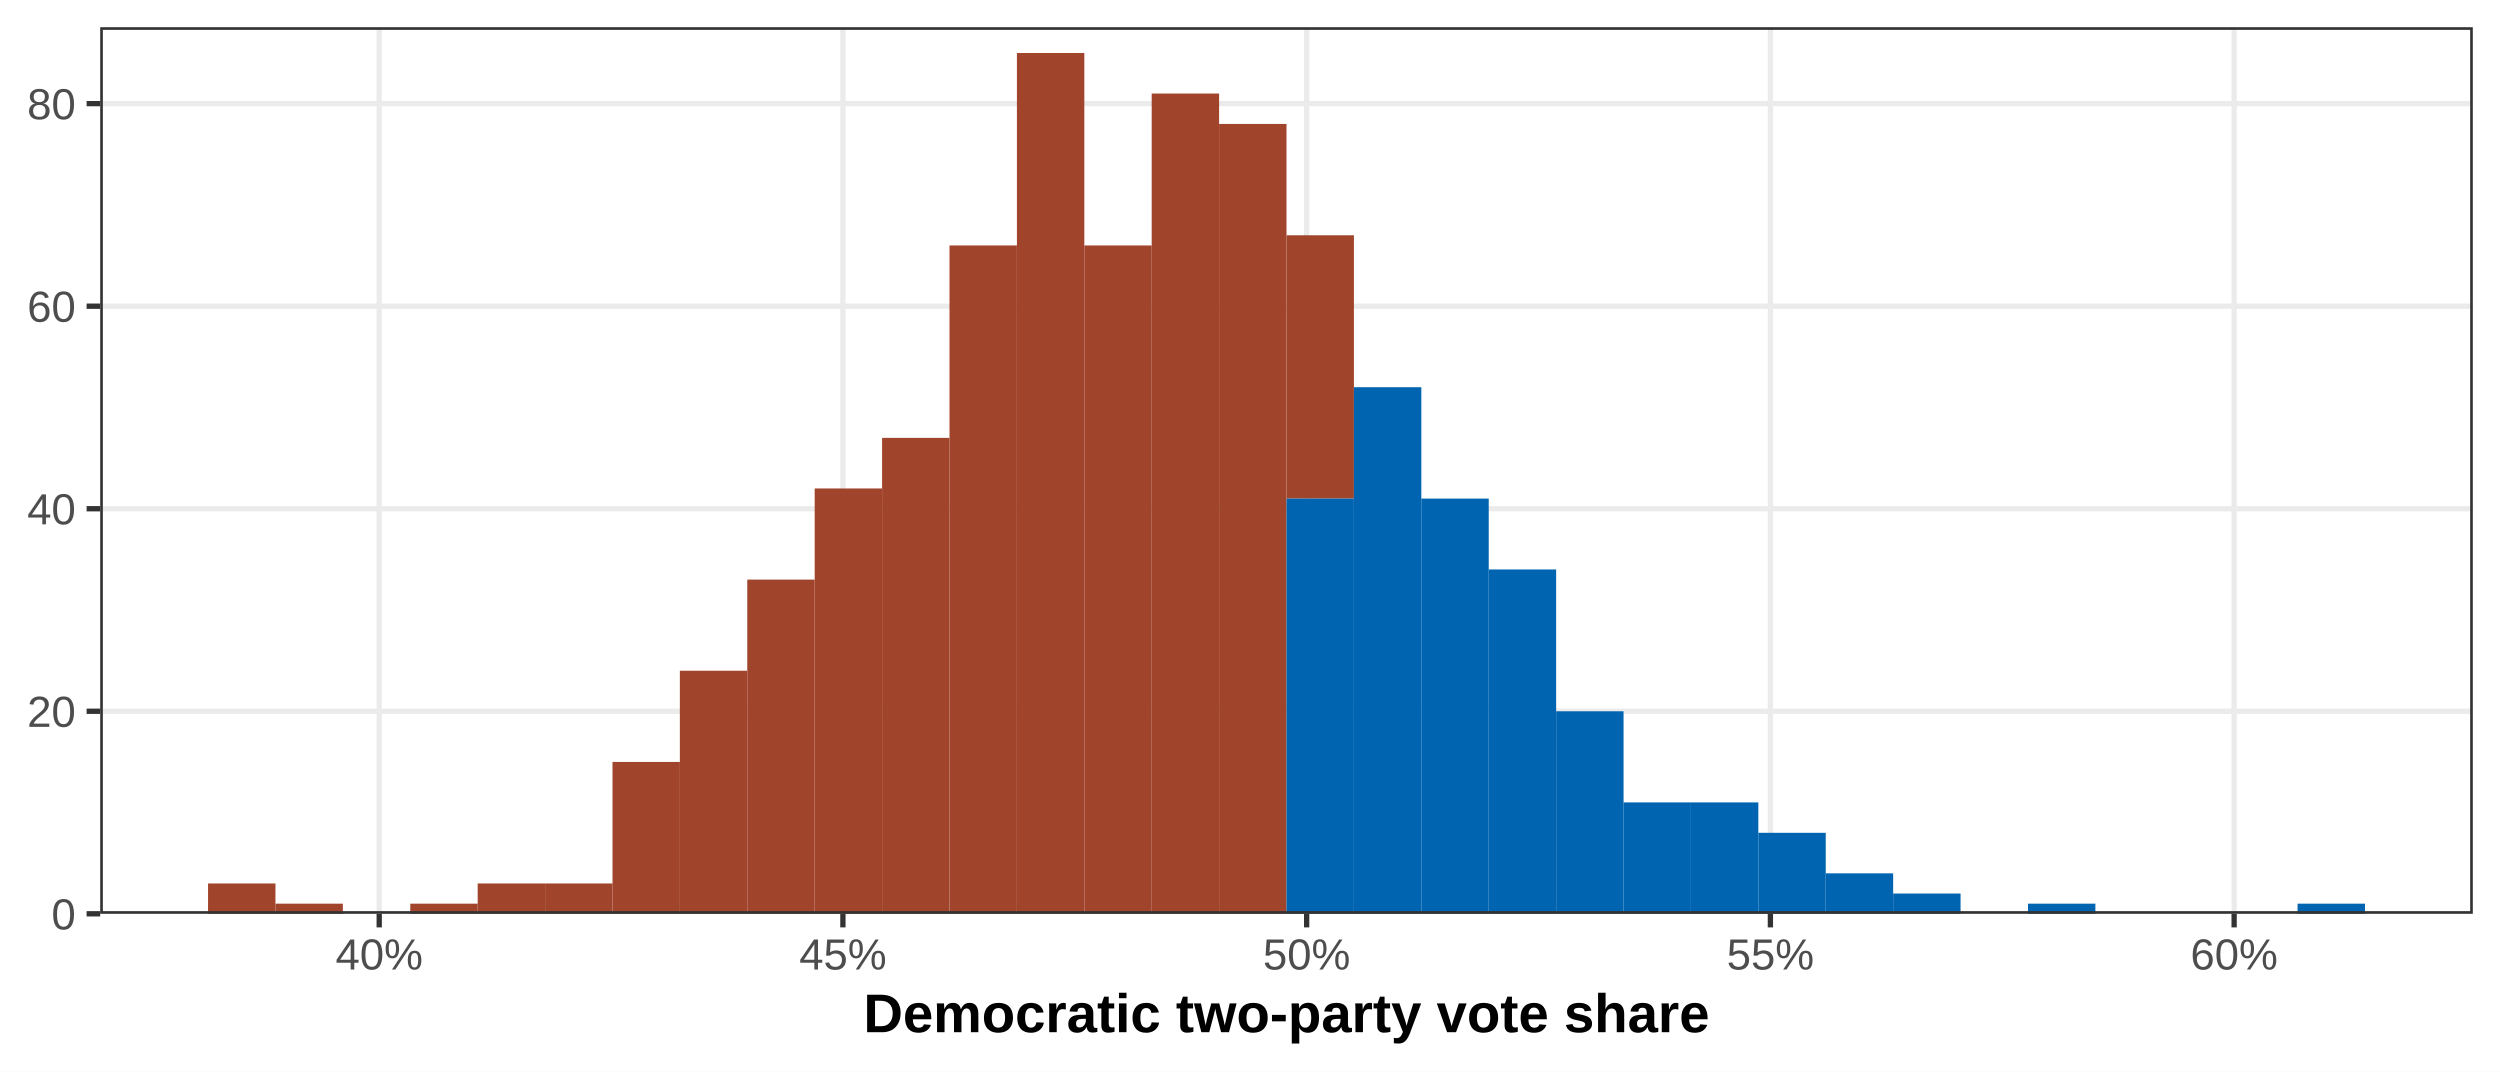
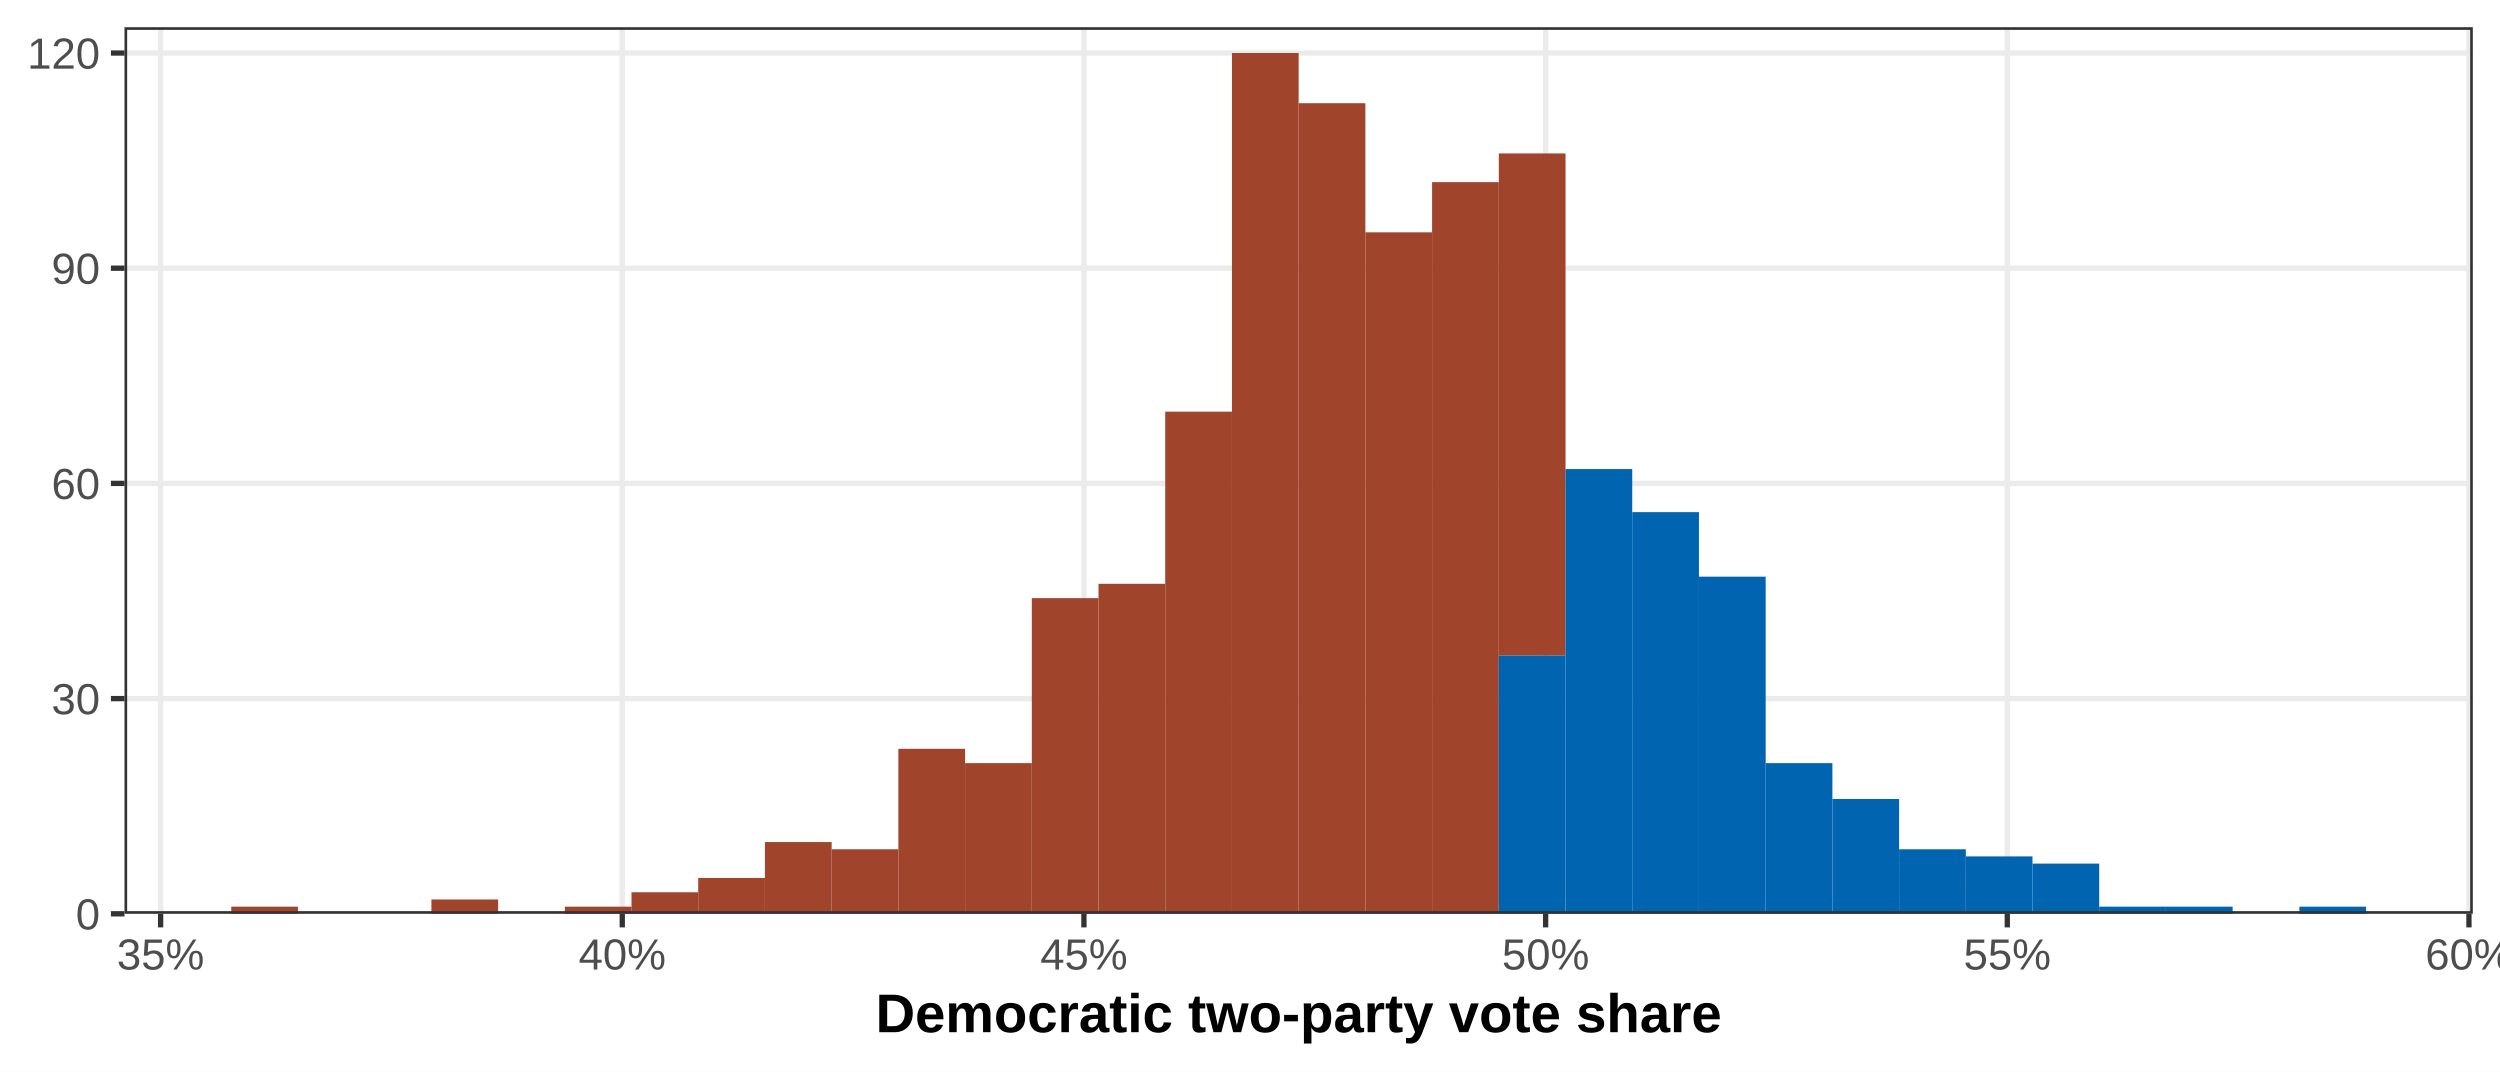
<svg xmlns="http://www.w3.org/2000/svg" class="svglite" width="504.00pt" height="216.00pt" viewBox="0 0 504.00 216.00">
  <defs>
    <style type="text/css">
    .svglite line, .svglite polyline, .svglite polygon, .svglite path, .svglite rect, .svglite circle {
      fill: none;
      stroke: #000000;
      stroke-linecap: round;
      stroke-linejoin: round;
      stroke-miterlimit: 10.00;
    }
    .svglite text {
      white-space: pre;
    }
  </style>
  </defs>
  <rect width="100%" height="100%" style="stroke: none; fill: #FFFFFF;" />
  <defs>
    <clipPath id="cpMC4wMHw1MDQuMDB8MC4wMHwyMTYuMDA=">
      <rect x="0.00" y="0.00" width="504.00" height="216.00" />
    </clipPath>
  </defs>
  <g clip-path="url(#cpMC4wMHw1MDQuMDB8MC4wMHwyMTYuMDA=)">
-     <rect x="0" y="0.00" width="504.00" height="216.00" style="stroke-width: 1.07; stroke: #FFFFFF; fill: #FFFFFF;" />
+     <rect x="0.00" y="0.00" width="504.00" height="216.00" style="stroke-width: 1.07; stroke: #FFFFFF; fill: #FFFFFF;" />
  </g>
  <defs>
-     <clipPath id="cpMjAuMjB8NDk4LjUyfDUuNDh8MTg0LjIy">
-       <rect x="20.20" y="5.48" width="478.32" height="178.74" />
+     <clipPath id="cpMjUuMTB8NDk4LjUyfDUuNDh8MTg0LjIy">
+       <rect x="25.10" y="5.48" width="473.42" height="178.74" />
    </clipPath>
  </defs>
-   <g clip-path="url(#cpMjAuMjB8NDk4LjUyfDUuNDh8MTg0LjIy)">
-     <rect x="20.20" y="5.48" width="478.32" height="178.74" style="stroke-width: 1.07; stroke: none; fill: #FFFFFF;" />
-     <polyline points="20.20,184.22 498.52,184.22 " style="stroke-width: 1.07; stroke: #EBEBEB; stroke-linecap: butt;" />
-     <polyline points="20.20,143.39 498.52,143.39 " style="stroke-width: 1.07; stroke: #EBEBEB; stroke-linecap: butt;" />
-     <polyline points="20.20,102.56 498.52,102.56 " style="stroke-width: 1.07; stroke: #EBEBEB; stroke-linecap: butt;" />
-     <polyline points="20.20,61.73 498.52,61.73 " style="stroke-width: 1.07; stroke: #EBEBEB; stroke-linecap: butt;" />
-     <polyline points="20.20,20.89 498.52,20.89 " style="stroke-width: 1.07; stroke: #EBEBEB; stroke-linecap: butt;" />
-     <polyline points="76.45,184.22 76.45,5.48 " style="stroke-width: 1.07; stroke: #EBEBEB; stroke-linecap: butt;" />
-     <polyline points="169.93,184.22 169.93,5.48 " style="stroke-width: 1.07; stroke: #EBEBEB; stroke-linecap: butt;" />
-     <polyline points="263.42,184.22 263.42,5.48 " style="stroke-width: 1.07; stroke: #EBEBEB; stroke-linecap: butt;" />
-     <polyline points="356.91,184.22 356.91,5.48 " style="stroke-width: 1.07; stroke: #EBEBEB; stroke-linecap: butt;" />
-     <polyline points="450.40,184.22 450.40,5.48 " style="stroke-width: 1.07; stroke: #EBEBEB; stroke-linecap: butt;" />
-     <rect x="41.94" y="178.10" width="13.59" height="6.12" style="stroke-width: 1.07; stroke: none; stroke-linecap: square; stroke-linejoin: miter; fill: #A0442C;" />
-     <rect x="55.53" y="182.18" width="13.59" height="2.04" style="stroke-width: 1.07; stroke: none; stroke-linecap: square; stroke-linejoin: miter; fill: #A0442C;" />
-     <rect x="69.12" y="184.22" width="13.59" height="0.00" style="stroke-width: 1.07; stroke: none; stroke-linecap: square; stroke-linejoin: miter; fill: #A0442C;" />
-     <rect x="82.71" y="182.18" width="13.59" height="2.04" style="stroke-width: 1.07; stroke: none; stroke-linecap: square; stroke-linejoin: miter; fill: #A0442C;" />
-     <rect x="96.30" y="178.10" width="13.59" height="6.12" style="stroke-width: 1.07; stroke: none; stroke-linecap: square; stroke-linejoin: miter; fill: #A0442C;" />
-     <rect x="109.89" y="178.10" width="13.59" height="6.12" style="stroke-width: 1.07; stroke: none; stroke-linecap: square; stroke-linejoin: miter; fill: #A0442C;" />
-     <rect x="123.48" y="153.60" width="13.59" height="30.62" style="stroke-width: 1.07; stroke: none; stroke-linecap: square; stroke-linejoin: miter; fill: #A0442C;" />
-     <rect x="137.06" y="135.22" width="13.59" height="49.00" style="stroke-width: 1.07; stroke: none; stroke-linecap: square; stroke-linejoin: miter; fill: #A0442C;" />
-     <rect x="150.65" y="116.85" width="13.59" height="67.37" style="stroke-width: 1.07; stroke: none; stroke-linecap: square; stroke-linejoin: miter; fill: #A0442C;" />
-     <rect x="164.24" y="98.47" width="13.59" height="85.75" style="stroke-width: 1.07; stroke: none; stroke-linecap: square; stroke-linejoin: miter; fill: #A0442C;" />
-     <rect x="177.83" y="88.27" width="13.59" height="95.96" style="stroke-width: 1.07; stroke: none; stroke-linecap: square; stroke-linejoin: miter; fill: #A0442C;" />
-     <rect x="191.42" y="49.48" width="13.59" height="134.75" style="stroke-width: 1.07; stroke: none; stroke-linecap: square; stroke-linejoin: miter; fill: #A0442C;" />
-     <rect x="205.01" y="10.69" width="13.59" height="173.54" style="stroke-width: 1.07; stroke: none; stroke-linecap: square; stroke-linejoin: miter; fill: #A0442C;" />
-     <rect x="218.60" y="49.48" width="13.59" height="134.75" style="stroke-width: 1.07; stroke: none; stroke-linecap: square; stroke-linejoin: miter; fill: #A0442C;" />
-     <rect x="232.18" y="18.85" width="13.59" height="165.37" style="stroke-width: 1.07; stroke: none; stroke-linecap: square; stroke-linejoin: miter; fill: #A0442C;" />
-     <rect x="245.77" y="24.98" width="13.59" height="159.25" style="stroke-width: 1.07; stroke: none; stroke-linecap: square; stroke-linejoin: miter; fill: #A0442C;" />
-     <rect x="259.36" y="47.43" width="13.59" height="53.08" style="stroke-width: 1.07; stroke: none; stroke-linecap: square; stroke-linejoin: miter; fill: #A0442C;" />
-     <rect x="272.95" y="78.06" width="13.59" height="0.00" style="stroke-width: 1.07; stroke: none; stroke-linecap: square; stroke-linejoin: miter; fill: #A0442C;" />
-     <rect x="286.54" y="100.52" width="13.59" height="0.00" style="stroke-width: 1.07; stroke: none; stroke-linecap: square; stroke-linejoin: miter; fill: #A0442C;" />
-     <rect x="300.13" y="114.81" width="13.59" height="0.00" style="stroke-width: 1.07; stroke: none; stroke-linecap: square; stroke-linejoin: miter; fill: #A0442C;" />
-     <rect x="313.72" y="143.39" width="13.59" height="0.00" style="stroke-width: 1.07; stroke: none; stroke-linecap: square; stroke-linejoin: miter; fill: #A0442C;" />
-     <rect x="327.30" y="161.76" width="13.59" height="0.00" style="stroke-width: 1.07; stroke: none; stroke-linecap: square; stroke-linejoin: miter; fill: #A0442C;" />
-     <rect x="340.89" y="161.76" width="13.59" height="0.00" style="stroke-width: 1.07; stroke: none; stroke-linecap: square; stroke-linejoin: miter; fill: #A0442C;" />
-     <rect x="354.48" y="167.89" width="13.59" height="0.00" style="stroke-width: 1.07; stroke: none; stroke-linecap: square; stroke-linejoin: miter; fill: #A0442C;" />
-     <rect x="368.07" y="176.06" width="13.59" height="0.00" style="stroke-width: 1.07; stroke: none; stroke-linecap: square; stroke-linejoin: miter; fill: #A0442C;" />
-     <rect x="381.66" y="180.14" width="13.59" height="0.00" style="stroke-width: 1.07; stroke: none; stroke-linecap: square; stroke-linejoin: miter; fill: #A0442C;" />
-     <rect x="395.25" y="184.22" width="13.59" height="0.00" style="stroke-width: 1.07; stroke: none; stroke-linecap: square; stroke-linejoin: miter; fill: #A0442C;" />
-     <rect x="408.84" y="182.18" width="13.59" height="0.00" style="stroke-width: 1.07; stroke: none; stroke-linecap: square; stroke-linejoin: miter; fill: #A0442C;" />
-     <rect x="422.42" y="184.22" width="13.59" height="0.00" style="stroke-width: 1.07; stroke: none; stroke-linecap: square; stroke-linejoin: miter; fill: #A0442C;" />
-     <rect x="436.01" y="184.22" width="13.59" height="0.00" style="stroke-width: 1.07; stroke: none; stroke-linecap: square; stroke-linejoin: miter; fill: #A0442C;" />
-     <rect x="449.60" y="184.22" width="13.59" height="0.00" style="stroke-width: 1.07; stroke: none; stroke-linecap: square; stroke-linejoin: miter; fill: #A0442C;" />
-     <rect x="463.19" y="182.18" width="13.59" height="0.00" style="stroke-width: 1.07; stroke: none; stroke-linecap: square; stroke-linejoin: miter; fill: #A0442C;" />
-     <rect x="41.94" y="184.22" width="13.59" height="0.00" style="stroke-width: 1.07; stroke: none; stroke-linecap: square; stroke-linejoin: miter; fill: #0064B0;" />
-     <rect x="55.53" y="184.22" width="13.59" height="0.00" style="stroke-width: 1.07; stroke: none; stroke-linecap: square; stroke-linejoin: miter; fill: #0064B0;" />
-     <rect x="69.12" y="184.22" width="13.59" height="0.00" style="stroke-width: 1.07; stroke: none; stroke-linecap: square; stroke-linejoin: miter; fill: #0064B0;" />
-     <rect x="82.71" y="184.22" width="13.59" height="0.00" style="stroke-width: 1.07; stroke: none; stroke-linecap: square; stroke-linejoin: miter; fill: #0064B0;" />
-     <rect x="96.30" y="184.22" width="13.59" height="0.00" style="stroke-width: 1.07; stroke: none; stroke-linecap: square; stroke-linejoin: miter; fill: #0064B0;" />
-     <rect x="109.89" y="184.22" width="13.59" height="0.00" style="stroke-width: 1.07; stroke: none; stroke-linecap: square; stroke-linejoin: miter; fill: #0064B0;" />
-     <rect x="123.48" y="184.22" width="13.59" height="0.00" style="stroke-width: 1.07; stroke: none; stroke-linecap: square; stroke-linejoin: miter; fill: #0064B0;" />
-     <rect x="137.06" y="184.22" width="13.59" height="0.00" style="stroke-width: 1.07; stroke: none; stroke-linecap: square; stroke-linejoin: miter; fill: #0064B0;" />
-     <rect x="150.65" y="184.22" width="13.59" height="0.00" style="stroke-width: 1.07; stroke: none; stroke-linecap: square; stroke-linejoin: miter; fill: #0064B0;" />
-     <rect x="164.24" y="184.22" width="13.59" height="0.00" style="stroke-width: 1.07; stroke: none; stroke-linecap: square; stroke-linejoin: miter; fill: #0064B0;" />
-     <rect x="177.83" y="184.22" width="13.59" height="0.00" style="stroke-width: 1.07; stroke: none; stroke-linecap: square; stroke-linejoin: miter; fill: #0064B0;" />
-     <rect x="191.42" y="184.22" width="13.59" height="0.00" style="stroke-width: 1.07; stroke: none; stroke-linecap: square; stroke-linejoin: miter; fill: #0064B0;" />
-     <rect x="205.01" y="184.22" width="13.59" height="0.00" style="stroke-width: 1.07; stroke: none; stroke-linecap: square; stroke-linejoin: miter; fill: #0064B0;" />
-     <rect x="218.60" y="184.22" width="13.59" height="0.00" style="stroke-width: 1.07; stroke: none; stroke-linecap: square; stroke-linejoin: miter; fill: #0064B0;" />
-     <rect x="232.18" y="184.22" width="13.59" height="0.00" style="stroke-width: 1.07; stroke: none; stroke-linecap: square; stroke-linejoin: miter; fill: #0064B0;" />
-     <rect x="245.77" y="184.22" width="13.59" height="0.00" style="stroke-width: 1.07; stroke: none; stroke-linecap: square; stroke-linejoin: miter; fill: #0064B0;" />
-     <rect x="259.36" y="100.52" width="13.59" height="83.71" style="stroke-width: 1.07; stroke: none; stroke-linecap: square; stroke-linejoin: miter; fill: #0064B0;" />
-     <rect x="272.95" y="78.06" width="13.59" height="106.16" style="stroke-width: 1.07; stroke: none; stroke-linecap: square; stroke-linejoin: miter; fill: #0064B0;" />
-     <rect x="286.54" y="100.52" width="13.59" height="83.71" style="stroke-width: 1.07; stroke: none; stroke-linecap: square; stroke-linejoin: miter; fill: #0064B0;" />
-     <rect x="300.13" y="114.81" width="13.59" height="69.41" style="stroke-width: 1.07; stroke: none; stroke-linecap: square; stroke-linejoin: miter; fill: #0064B0;" />
-     <rect x="313.72" y="143.39" width="13.59" height="40.83" style="stroke-width: 1.07; stroke: none; stroke-linecap: square; stroke-linejoin: miter; fill: #0064B0;" />
-     <rect x="327.30" y="161.76" width="13.59" height="22.46" style="stroke-width: 1.07; stroke: none; stroke-linecap: square; stroke-linejoin: miter; fill: #0064B0;" />
-     <rect x="340.89" y="161.76" width="13.59" height="22.46" style="stroke-width: 1.07; stroke: none; stroke-linecap: square; stroke-linejoin: miter; fill: #0064B0;" />
-     <rect x="354.48" y="167.89" width="13.59" height="16.33" style="stroke-width: 1.07; stroke: none; stroke-linecap: square; stroke-linejoin: miter; fill: #0064B0;" />
-     <rect x="368.07" y="176.06" width="13.59" height="8.17" style="stroke-width: 1.07; stroke: none; stroke-linecap: square; stroke-linejoin: miter; fill: #0064B0;" />
-     <rect x="381.66" y="180.14" width="13.59" height="4.08" style="stroke-width: 1.07; stroke: none; stroke-linecap: square; stroke-linejoin: miter; fill: #0064B0;" />
-     <rect x="395.25" y="184.22" width="13.59" height="0.00" style="stroke-width: 1.07; stroke: none; stroke-linecap: square; stroke-linejoin: miter; fill: #0064B0;" />
-     <rect x="408.84" y="182.18" width="13.59" height="2.04" style="stroke-width: 1.07; stroke: none; stroke-linecap: square; stroke-linejoin: miter; fill: #0064B0;" />
-     <rect x="422.42" y="184.22" width="13.59" height="0.00" style="stroke-width: 1.07; stroke: none; stroke-linecap: square; stroke-linejoin: miter; fill: #0064B0;" />
-     <rect x="436.01" y="184.22" width="13.59" height="0.00" style="stroke-width: 1.07; stroke: none; stroke-linecap: square; stroke-linejoin: miter; fill: #0064B0;" />
-     <rect x="449.60" y="184.22" width="13.59" height="0.00" style="stroke-width: 1.07; stroke: none; stroke-linecap: square; stroke-linejoin: miter; fill: #0064B0;" />
-     <rect x="463.19" y="182.18" width="13.59" height="2.04" style="stroke-width: 1.07; stroke: none; stroke-linecap: square; stroke-linejoin: miter; fill: #0064B0;" />
-     <rect x="20.20" y="5.48" width="478.32" height="178.74" style="stroke-width: 1.07; stroke: #333333;" />
+   <g clip-path="url(#cpMjUuMTB8NDk4LjUyfDUuNDh8MTg0LjIy)">
+     <rect x="25.10" y="5.48" width="473.42" height="178.74" style="stroke-width: 1.07; stroke: none; fill: #FFFFFF;" />
+     <polyline points="25.10,184.22 498.52,184.22 " style="stroke-width: 1.07; stroke: #EBEBEB; stroke-linecap: butt;" />
+     <polyline points="25.10,140.84 498.52,140.84 " style="stroke-width: 1.07; stroke: #EBEBEB; stroke-linecap: butt;" />
+     <polyline points="25.10,97.45 498.52,97.45 " style="stroke-width: 1.07; stroke: #EBEBEB; stroke-linecap: butt;" />
+     <polyline points="25.10,54.07 498.52,54.07 " style="stroke-width: 1.07; stroke: #EBEBEB; stroke-linecap: butt;" />
+     <polyline points="25.10,10.69 498.52,10.69 " style="stroke-width: 1.07; stroke: #EBEBEB; stroke-linecap: butt;" />
+     <polyline points="32.38,184.22 32.38,5.48 " style="stroke-width: 1.07; stroke: #EBEBEB; stroke-linecap: butt;" />
+     <polyline points="125.45,184.22 125.45,5.48 " style="stroke-width: 1.07; stroke: #EBEBEB; stroke-linecap: butt;" />
+     <polyline points="218.52,184.22 218.52,5.48 " style="stroke-width: 1.07; stroke: #EBEBEB; stroke-linecap: butt;" />
+     <polyline points="311.60,184.22 311.60,5.48 " style="stroke-width: 1.07; stroke: #EBEBEB; stroke-linecap: butt;" />
+     <polyline points="404.67,184.22 404.67,5.48 " style="stroke-width: 1.07; stroke: #EBEBEB; stroke-linecap: butt;" />
+     <polyline points="497.74,184.22 497.74,5.48 " style="stroke-width: 1.07; stroke: #EBEBEB; stroke-linecap: butt;" />
+     <rect x="46.62" y="182.78" width="13.45" height="1.45" style="stroke-width: 1.07; stroke: none; stroke-linecap: square; stroke-linejoin: miter; fill: #A0442C;" />
+     <rect x="60.07" y="184.22" width="13.45" height="0.00" style="stroke-width: 1.07; stroke: none; stroke-linecap: square; stroke-linejoin: miter; fill: #A0442C;" />
+     <rect x="73.52" y="184.22" width="13.45" height="0.00" style="stroke-width: 1.07; stroke: none; stroke-linecap: square; stroke-linejoin: miter; fill: #A0442C;" />
+     <rect x="86.97" y="181.33" width="13.45" height="2.89" style="stroke-width: 1.07; stroke: none; stroke-linecap: square; stroke-linejoin: miter; fill: #A0442C;" />
+     <rect x="100.42" y="184.22" width="13.45" height="0.00" style="stroke-width: 1.07; stroke: none; stroke-linecap: square; stroke-linejoin: miter; fill: #A0442C;" />
+     <rect x="113.87" y="182.78" width="13.45" height="1.45" style="stroke-width: 1.07; stroke: none; stroke-linecap: square; stroke-linejoin: miter; fill: #A0442C;" />
+     <rect x="127.31" y="179.88" width="13.45" height="4.34" style="stroke-width: 1.07; stroke: none; stroke-linecap: square; stroke-linejoin: miter; fill: #A0442C;" />
+     <rect x="140.76" y="176.99" width="13.45" height="7.23" style="stroke-width: 1.07; stroke: none; stroke-linecap: square; stroke-linejoin: miter; fill: #A0442C;" />
+     <rect x="154.21" y="169.76" width="13.45" height="14.46" style="stroke-width: 1.07; stroke: none; stroke-linecap: square; stroke-linejoin: miter; fill: #A0442C;" />
+     <rect x="167.66" y="171.21" width="13.45" height="13.02" style="stroke-width: 1.07; stroke: none; stroke-linecap: square; stroke-linejoin: miter; fill: #A0442C;" />
+     <rect x="181.11" y="150.96" width="13.45" height="33.26" style="stroke-width: 1.07; stroke: none; stroke-linecap: square; stroke-linejoin: miter; fill: #A0442C;" />
+     <rect x="194.56" y="153.85" width="13.45" height="30.37" style="stroke-width: 1.07; stroke: none; stroke-linecap: square; stroke-linejoin: miter; fill: #A0442C;" />
+     <rect x="208.01" y="120.59" width="13.45" height="63.63" style="stroke-width: 1.07; stroke: none; stroke-linecap: square; stroke-linejoin: miter; fill: #A0442C;" />
+     <rect x="221.46" y="117.70" width="13.45" height="66.52" style="stroke-width: 1.07; stroke: none; stroke-linecap: square; stroke-linejoin: miter; fill: #A0442C;" />
+     <rect x="234.91" y="82.99" width="13.45" height="101.23" style="stroke-width: 1.07; stroke: none; stroke-linecap: square; stroke-linejoin: miter; fill: #A0442C;" />
+     <rect x="248.36" y="10.69" width="13.45" height="173.54" style="stroke-width: 1.07; stroke: none; stroke-linecap: square; stroke-linejoin: miter; fill: #A0442C;" />
+     <rect x="261.81" y="20.81" width="13.45" height="163.41" style="stroke-width: 1.07; stroke: none; stroke-linecap: square; stroke-linejoin: miter; fill: #A0442C;" />
+     <rect x="275.26" y="46.84" width="13.45" height="137.38" style="stroke-width: 1.07; stroke: none; stroke-linecap: square; stroke-linejoin: miter; fill: #A0442C;" />
+     <rect x="288.71" y="36.72" width="13.45" height="147.51" style="stroke-width: 1.07; stroke: none; stroke-linecap: square; stroke-linejoin: miter; fill: #A0442C;" />
+     <rect x="302.16" y="30.93" width="13.45" height="101.23" style="stroke-width: 1.07; stroke: none; stroke-linecap: square; stroke-linejoin: miter; fill: #A0442C;" />
+     <rect x="315.61" y="94.56" width="13.45" height="0.00" style="stroke-width: 1.07; stroke: none; stroke-linecap: square; stroke-linejoin: miter; fill: #A0442C;" />
+     <rect x="329.06" y="103.24" width="13.45" height="0.00" style="stroke-width: 1.07; stroke: none; stroke-linecap: square; stroke-linejoin: miter; fill: #A0442C;" />
+     <rect x="342.51" y="116.25" width="13.45" height="0.00" style="stroke-width: 1.07; stroke: none; stroke-linecap: square; stroke-linejoin: miter; fill: #A0442C;" />
+     <rect x="355.96" y="153.85" width="13.45" height="0.00" style="stroke-width: 1.07; stroke: none; stroke-linecap: square; stroke-linejoin: miter; fill: #A0442C;" />
+     <rect x="369.41" y="161.08" width="13.45" height="0.00" style="stroke-width: 1.07; stroke: none; stroke-linecap: square; stroke-linejoin: miter; fill: #A0442C;" />
+     <rect x="382.86" y="171.21" width="13.45" height="0.00" style="stroke-width: 1.07; stroke: none; stroke-linecap: square; stroke-linejoin: miter; fill: #A0442C;" />
+     <rect x="396.30" y="172.65" width="13.45" height="0.00" style="stroke-width: 1.07; stroke: none; stroke-linecap: square; stroke-linejoin: miter; fill: #A0442C;" />
+     <rect x="409.75" y="174.10" width="13.45" height="0.00" style="stroke-width: 1.07; stroke: none; stroke-linecap: square; stroke-linejoin: miter; fill: #A0442C;" />
+     <rect x="423.20" y="182.78" width="13.45" height="0.00" style="stroke-width: 1.07; stroke: none; stroke-linecap: square; stroke-linejoin: miter; fill: #A0442C;" />
+     <rect x="436.65" y="182.78" width="13.45" height="0.00" style="stroke-width: 1.07; stroke: none; stroke-linecap: square; stroke-linejoin: miter; fill: #A0442C;" />
+     <rect x="450.10" y="184.22" width="13.45" height="0.00" style="stroke-width: 1.07; stroke: none; stroke-linecap: square; stroke-linejoin: miter; fill: #A0442C;" />
+     <rect x="463.55" y="182.78" width="13.45" height="0.00" style="stroke-width: 1.07; stroke: none; stroke-linecap: square; stroke-linejoin: miter; fill: #A0442C;" />
+     <rect x="46.62" y="184.22" width="13.45" height="0.00" style="stroke-width: 1.07; stroke: none; stroke-linecap: square; stroke-linejoin: miter; fill: #0064B0;" />
+     <rect x="60.07" y="184.22" width="13.45" height="0.00" style="stroke-width: 1.07; stroke: none; stroke-linecap: square; stroke-linejoin: miter; fill: #0064B0;" />
+     <rect x="73.52" y="184.22" width="13.45" height="0.00" style="stroke-width: 1.07; stroke: none; stroke-linecap: square; stroke-linejoin: miter; fill: #0064B0;" />
+     <rect x="86.97" y="184.22" width="13.45" height="0.00" style="stroke-width: 1.07; stroke: none; stroke-linecap: square; stroke-linejoin: miter; fill: #0064B0;" />
+     <rect x="100.42" y="184.22" width="13.45" height="0.00" style="stroke-width: 1.07; stroke: none; stroke-linecap: square; stroke-linejoin: miter; fill: #0064B0;" />
+     <rect x="113.87" y="184.22" width="13.45" height="0.00" style="stroke-width: 1.07; stroke: none; stroke-linecap: square; stroke-linejoin: miter; fill: #0064B0;" />
+     <rect x="127.31" y="184.22" width="13.45" height="0.00" style="stroke-width: 1.07; stroke: none; stroke-linecap: square; stroke-linejoin: miter; fill: #0064B0;" />
+     <rect x="140.76" y="184.22" width="13.45" height="0.00" style="stroke-width: 1.07; stroke: none; stroke-linecap: square; stroke-linejoin: miter; fill: #0064B0;" />
+     <rect x="154.21" y="184.22" width="13.45" height="0.00" style="stroke-width: 1.07; stroke: none; stroke-linecap: square; stroke-linejoin: miter; fill: #0064B0;" />
+     <rect x="167.66" y="184.22" width="13.45" height="0.00" style="stroke-width: 1.07; stroke: none; stroke-linecap: square; stroke-linejoin: miter; fill: #0064B0;" />
+     <rect x="181.11" y="184.22" width="13.45" height="0.00" style="stroke-width: 1.07; stroke: none; stroke-linecap: square; stroke-linejoin: miter; fill: #0064B0;" />
+     <rect x="194.56" y="184.22" width="13.45" height="0.00" style="stroke-width: 1.07; stroke: none; stroke-linecap: square; stroke-linejoin: miter; fill: #0064B0;" />
+     <rect x="208.01" y="184.22" width="13.45" height="0.00" style="stroke-width: 1.07; stroke: none; stroke-linecap: square; stroke-linejoin: miter; fill: #0064B0;" />
+     <rect x="221.46" y="184.22" width="13.45" height="0.00" style="stroke-width: 1.07; stroke: none; stroke-linecap: square; stroke-linejoin: miter; fill: #0064B0;" />
+     <rect x="234.91" y="184.22" width="13.45" height="0.00" style="stroke-width: 1.07; stroke: none; stroke-linecap: square; stroke-linejoin: miter; fill: #0064B0;" />
+     <rect x="248.36" y="184.22" width="13.45" height="0.00" style="stroke-width: 1.07; stroke: none; stroke-linecap: square; stroke-linejoin: miter; fill: #0064B0;" />
+     <rect x="261.81" y="184.22" width="13.45" height="0.00" style="stroke-width: 1.07; stroke: none; stroke-linecap: square; stroke-linejoin: miter; fill: #0064B0;" />
+     <rect x="275.26" y="184.22" width="13.45" height="0.00" style="stroke-width: 1.07; stroke: none; stroke-linecap: square; stroke-linejoin: miter; fill: #0064B0;" />
+     <rect x="288.71" y="184.22" width="13.45" height="0.00" style="stroke-width: 1.07; stroke: none; stroke-linecap: square; stroke-linejoin: miter; fill: #0064B0;" />
+     <rect x="302.16" y="132.16" width="13.45" height="52.06" style="stroke-width: 1.07; stroke: none; stroke-linecap: square; stroke-linejoin: miter; fill: #0064B0;" />
+     <rect x="315.61" y="94.56" width="13.45" height="89.66" style="stroke-width: 1.07; stroke: none; stroke-linecap: square; stroke-linejoin: miter; fill: #0064B0;" />
+     <rect x="329.06" y="103.24" width="13.45" height="80.98" style="stroke-width: 1.07; stroke: none; stroke-linecap: square; stroke-linejoin: miter; fill: #0064B0;" />
+     <rect x="342.51" y="116.25" width="13.45" height="67.97" style="stroke-width: 1.07; stroke: none; stroke-linecap: square; stroke-linejoin: miter; fill: #0064B0;" />
+     <rect x="355.96" y="153.85" width="13.45" height="30.37" style="stroke-width: 1.07; stroke: none; stroke-linecap: square; stroke-linejoin: miter; fill: #0064B0;" />
+     <rect x="369.41" y="161.08" width="13.45" height="23.14" style="stroke-width: 1.07; stroke: none; stroke-linecap: square; stroke-linejoin: miter; fill: #0064B0;" />
+     <rect x="382.86" y="171.21" width="13.45" height="13.02" style="stroke-width: 1.07; stroke: none; stroke-linecap: square; stroke-linejoin: miter; fill: #0064B0;" />
+     <rect x="396.30" y="172.65" width="13.45" height="11.57" style="stroke-width: 1.07; stroke: none; stroke-linecap: square; stroke-linejoin: miter; fill: #0064B0;" />
+     <rect x="409.75" y="174.10" width="13.45" height="10.12" style="stroke-width: 1.07; stroke: none; stroke-linecap: square; stroke-linejoin: miter; fill: #0064B0;" />
+     <rect x="423.20" y="182.78" width="13.45" height="1.45" style="stroke-width: 1.07; stroke: none; stroke-linecap: square; stroke-linejoin: miter; fill: #0064B0;" />
+     <rect x="436.65" y="182.78" width="13.45" height="1.45" style="stroke-width: 1.07; stroke: none; stroke-linecap: square; stroke-linejoin: miter; fill: #0064B0;" />
+     <rect x="450.10" y="184.22" width="13.45" height="0.00" style="stroke-width: 1.07; stroke: none; stroke-linecap: square; stroke-linejoin: miter; fill: #0064B0;" />
+     <rect x="463.55" y="182.78" width="13.45" height="1.45" style="stroke-width: 1.07; stroke: none; stroke-linecap: square; stroke-linejoin: miter; fill: #0064B0;" />
+     <rect x="25.10" y="5.48" width="473.42" height="178.74" style="stroke-width: 1.07; stroke: #333333;" />
  </g>
  <g clip-path="url(#cpMC4wMHw1MDQuMDB8MC4wMHwyMTYuMDA=)">
-     <text x="15.27" y="187.38" text-anchor="end" style="font-size: 8.80px;fill: #4D4D4D; font-family: &quot;Arial&quot;;" textLength="4.90px" lengthAdjust="spacingAndGlyphs">0</text>
-     <text x="15.27" y="146.54" text-anchor="end" style="font-size: 8.80px;fill: #4D4D4D; font-family: &quot;Arial&quot;;" textLength="9.79px" lengthAdjust="spacingAndGlyphs">20</text>
-     <text x="15.27" y="105.71" text-anchor="end" style="font-size: 8.80px;fill: #4D4D4D; font-family: &quot;Arial&quot;;" textLength="9.79px" lengthAdjust="spacingAndGlyphs">40</text>
-     <text x="15.27" y="64.88" text-anchor="end" style="font-size: 8.80px;fill: #4D4D4D; font-family: &quot;Arial&quot;;" textLength="9.79px" lengthAdjust="spacingAndGlyphs">60</text>
-     <text x="15.27" y="24.05" text-anchor="end" style="font-size: 8.80px;fill: #4D4D4D; font-family: &quot;Arial&quot;;" textLength="9.79px" lengthAdjust="spacingAndGlyphs">80</text>
-     <polyline points="17.46,184.22 20.20,184.22 " style="stroke-width: 1.07; stroke: #333333; stroke-linecap: butt;" />
-     <polyline points="17.46,143.39 20.20,143.39 " style="stroke-width: 1.07; stroke: #333333; stroke-linecap: butt;" />
-     <polyline points="17.46,102.56 20.20,102.56 " style="stroke-width: 1.07; stroke: #333333; stroke-linecap: butt;" />
-     <polyline points="17.46,61.73 20.20,61.73 " style="stroke-width: 1.07; stroke: #333333; stroke-linecap: butt;" />
-     <polyline points="17.46,20.89 20.20,20.89 " style="stroke-width: 1.07; stroke: #333333; stroke-linecap: butt;" />
-     <polyline points="76.45,186.96 76.45,184.22 " style="stroke-width: 1.07; stroke: #333333; stroke-linecap: butt;" />
-     <polyline points="169.93,186.96 169.93,184.22 " style="stroke-width: 1.07; stroke: #333333; stroke-linecap: butt;" />
-     <polyline points="263.42,186.96 263.42,184.22 " style="stroke-width: 1.07; stroke: #333333; stroke-linecap: butt;" />
-     <polyline points="356.91,186.96 356.91,184.22 " style="stroke-width: 1.07; stroke: #333333; stroke-linecap: butt;" />
-     <polyline points="450.40,186.96 450.40,184.22 " style="stroke-width: 1.07; stroke: #333333; stroke-linecap: butt;" />
-     <text x="76.45" y="195.46" text-anchor="middle" style="font-size: 8.80px;fill: #4D4D4D; font-family: &quot;Arial&quot;;" textLength="17.61px" lengthAdjust="spacingAndGlyphs">40%</text>
-     <text x="169.93" y="195.46" text-anchor="middle" style="font-size: 8.80px;fill: #4D4D4D; font-family: &quot;Arial&quot;;" textLength="17.61px" lengthAdjust="spacingAndGlyphs">45%</text>
-     <text x="263.42" y="195.46" text-anchor="middle" style="font-size: 8.80px;fill: #4D4D4D; font-family: &quot;Arial&quot;;" textLength="17.61px" lengthAdjust="spacingAndGlyphs">50%</text>
-     <text x="356.91" y="195.46" text-anchor="middle" style="font-size: 8.80px;fill: #4D4D4D; font-family: &quot;Arial&quot;;" textLength="17.61px" lengthAdjust="spacingAndGlyphs">55%</text>
-     <text x="450.40" y="195.46" text-anchor="middle" style="font-size: 8.80px;fill: #4D4D4D; font-family: &quot;Arial&quot;;" textLength="17.61px" lengthAdjust="spacingAndGlyphs">60%</text>
-     <text x="259.36" y="208.10" text-anchor="middle" style="font-size: 11.00px; font-weight: bold; font-family: &quot;Arial&quot;;" textLength="170.61px" lengthAdjust="spacingAndGlyphs">Democratic two-party vote share</text>
+     <text x="20.17" y="187.38" text-anchor="end" style="font-size: 8.80px;fill: #4D4D4D; font-family: &quot;Arial&quot;;" textLength="4.90px" lengthAdjust="spacingAndGlyphs">0</text>
+     <text x="20.17" y="143.99" text-anchor="end" style="font-size: 8.80px;fill: #4D4D4D; font-family: &quot;Arial&quot;;" textLength="9.79px" lengthAdjust="spacingAndGlyphs">30</text>
+     <text x="20.17" y="100.61" text-anchor="end" style="font-size: 8.80px;fill: #4D4D4D; font-family: &quot;Arial&quot;;" textLength="9.79px" lengthAdjust="spacingAndGlyphs">60</text>
+     <text x="20.17" y="57.22" text-anchor="end" style="font-size: 8.80px;fill: #4D4D4D; font-family: &quot;Arial&quot;;" textLength="9.79px" lengthAdjust="spacingAndGlyphs">90</text>
+     <text x="20.17" y="13.84" text-anchor="end" style="font-size: 8.80px;fill: #4D4D4D; font-family: &quot;Arial&quot;;" textLength="14.69px" lengthAdjust="spacingAndGlyphs">120</text>
+     <polyline points="22.36,184.22 25.10,184.22 " style="stroke-width: 1.07; stroke: #333333; stroke-linecap: butt;" />
+     <polyline points="22.36,140.84 25.10,140.84 " style="stroke-width: 1.07; stroke: #333333; stroke-linecap: butt;" />
+     <polyline points="22.36,97.45 25.10,97.45 " style="stroke-width: 1.07; stroke: #333333; stroke-linecap: butt;" />
+     <polyline points="22.36,54.07 25.10,54.07 " style="stroke-width: 1.07; stroke: #333333; stroke-linecap: butt;" />
+     <polyline points="22.36,10.69 25.10,10.69 " style="stroke-width: 1.07; stroke: #333333; stroke-linecap: butt;" />
+     <polyline points="32.38,186.96 32.38,184.22 " style="stroke-width: 1.07; stroke: #333333; stroke-linecap: butt;" />
+     <polyline points="125.45,186.96 125.45,184.22 " style="stroke-width: 1.07; stroke: #333333; stroke-linecap: butt;" />
+     <polyline points="218.52,186.96 218.52,184.22 " style="stroke-width: 1.07; stroke: #333333; stroke-linecap: butt;" />
+     <polyline points="311.60,186.96 311.60,184.22 " style="stroke-width: 1.07; stroke: #333333; stroke-linecap: butt;" />
+     <polyline points="404.67,186.96 404.67,184.22 " style="stroke-width: 1.07; stroke: #333333; stroke-linecap: butt;" />
+     <polyline points="497.74,186.96 497.74,184.22 " style="stroke-width: 1.07; stroke: #333333; stroke-linecap: butt;" />
+     <text x="32.38" y="195.46" text-anchor="middle" style="font-size: 8.80px;fill: #4D4D4D; font-family: &quot;Arial&quot;;" textLength="17.61px" lengthAdjust="spacingAndGlyphs">35%</text>
+     <text x="125.45" y="195.46" text-anchor="middle" style="font-size: 8.80px;fill: #4D4D4D; font-family: &quot;Arial&quot;;" textLength="17.61px" lengthAdjust="spacingAndGlyphs">40%</text>
+     <text x="218.52" y="195.46" text-anchor="middle" style="font-size: 8.80px;fill: #4D4D4D; font-family: &quot;Arial&quot;;" textLength="17.61px" lengthAdjust="spacingAndGlyphs">45%</text>
+     <text x="311.60" y="195.46" text-anchor="middle" style="font-size: 8.80px;fill: #4D4D4D; font-family: &quot;Arial&quot;;" textLength="17.61px" lengthAdjust="spacingAndGlyphs">50%</text>
+     <text x="404.67" y="195.46" text-anchor="middle" style="font-size: 8.80px;fill: #4D4D4D; font-family: &quot;Arial&quot;;" textLength="17.61px" lengthAdjust="spacingAndGlyphs">55%</text>
+     <text x="497.74" y="195.46" text-anchor="middle" style="font-size: 8.80px;fill: #4D4D4D; font-family: &quot;Arial&quot;;" textLength="17.61px" lengthAdjust="spacingAndGlyphs">60%</text>
+     <text x="261.81" y="208.10" text-anchor="middle" style="font-size: 11.00px; font-weight: bold; font-family: &quot;Arial&quot;;" textLength="170.61px" lengthAdjust="spacingAndGlyphs">Democratic two-party vote share</text>
  </g>
</svg>
